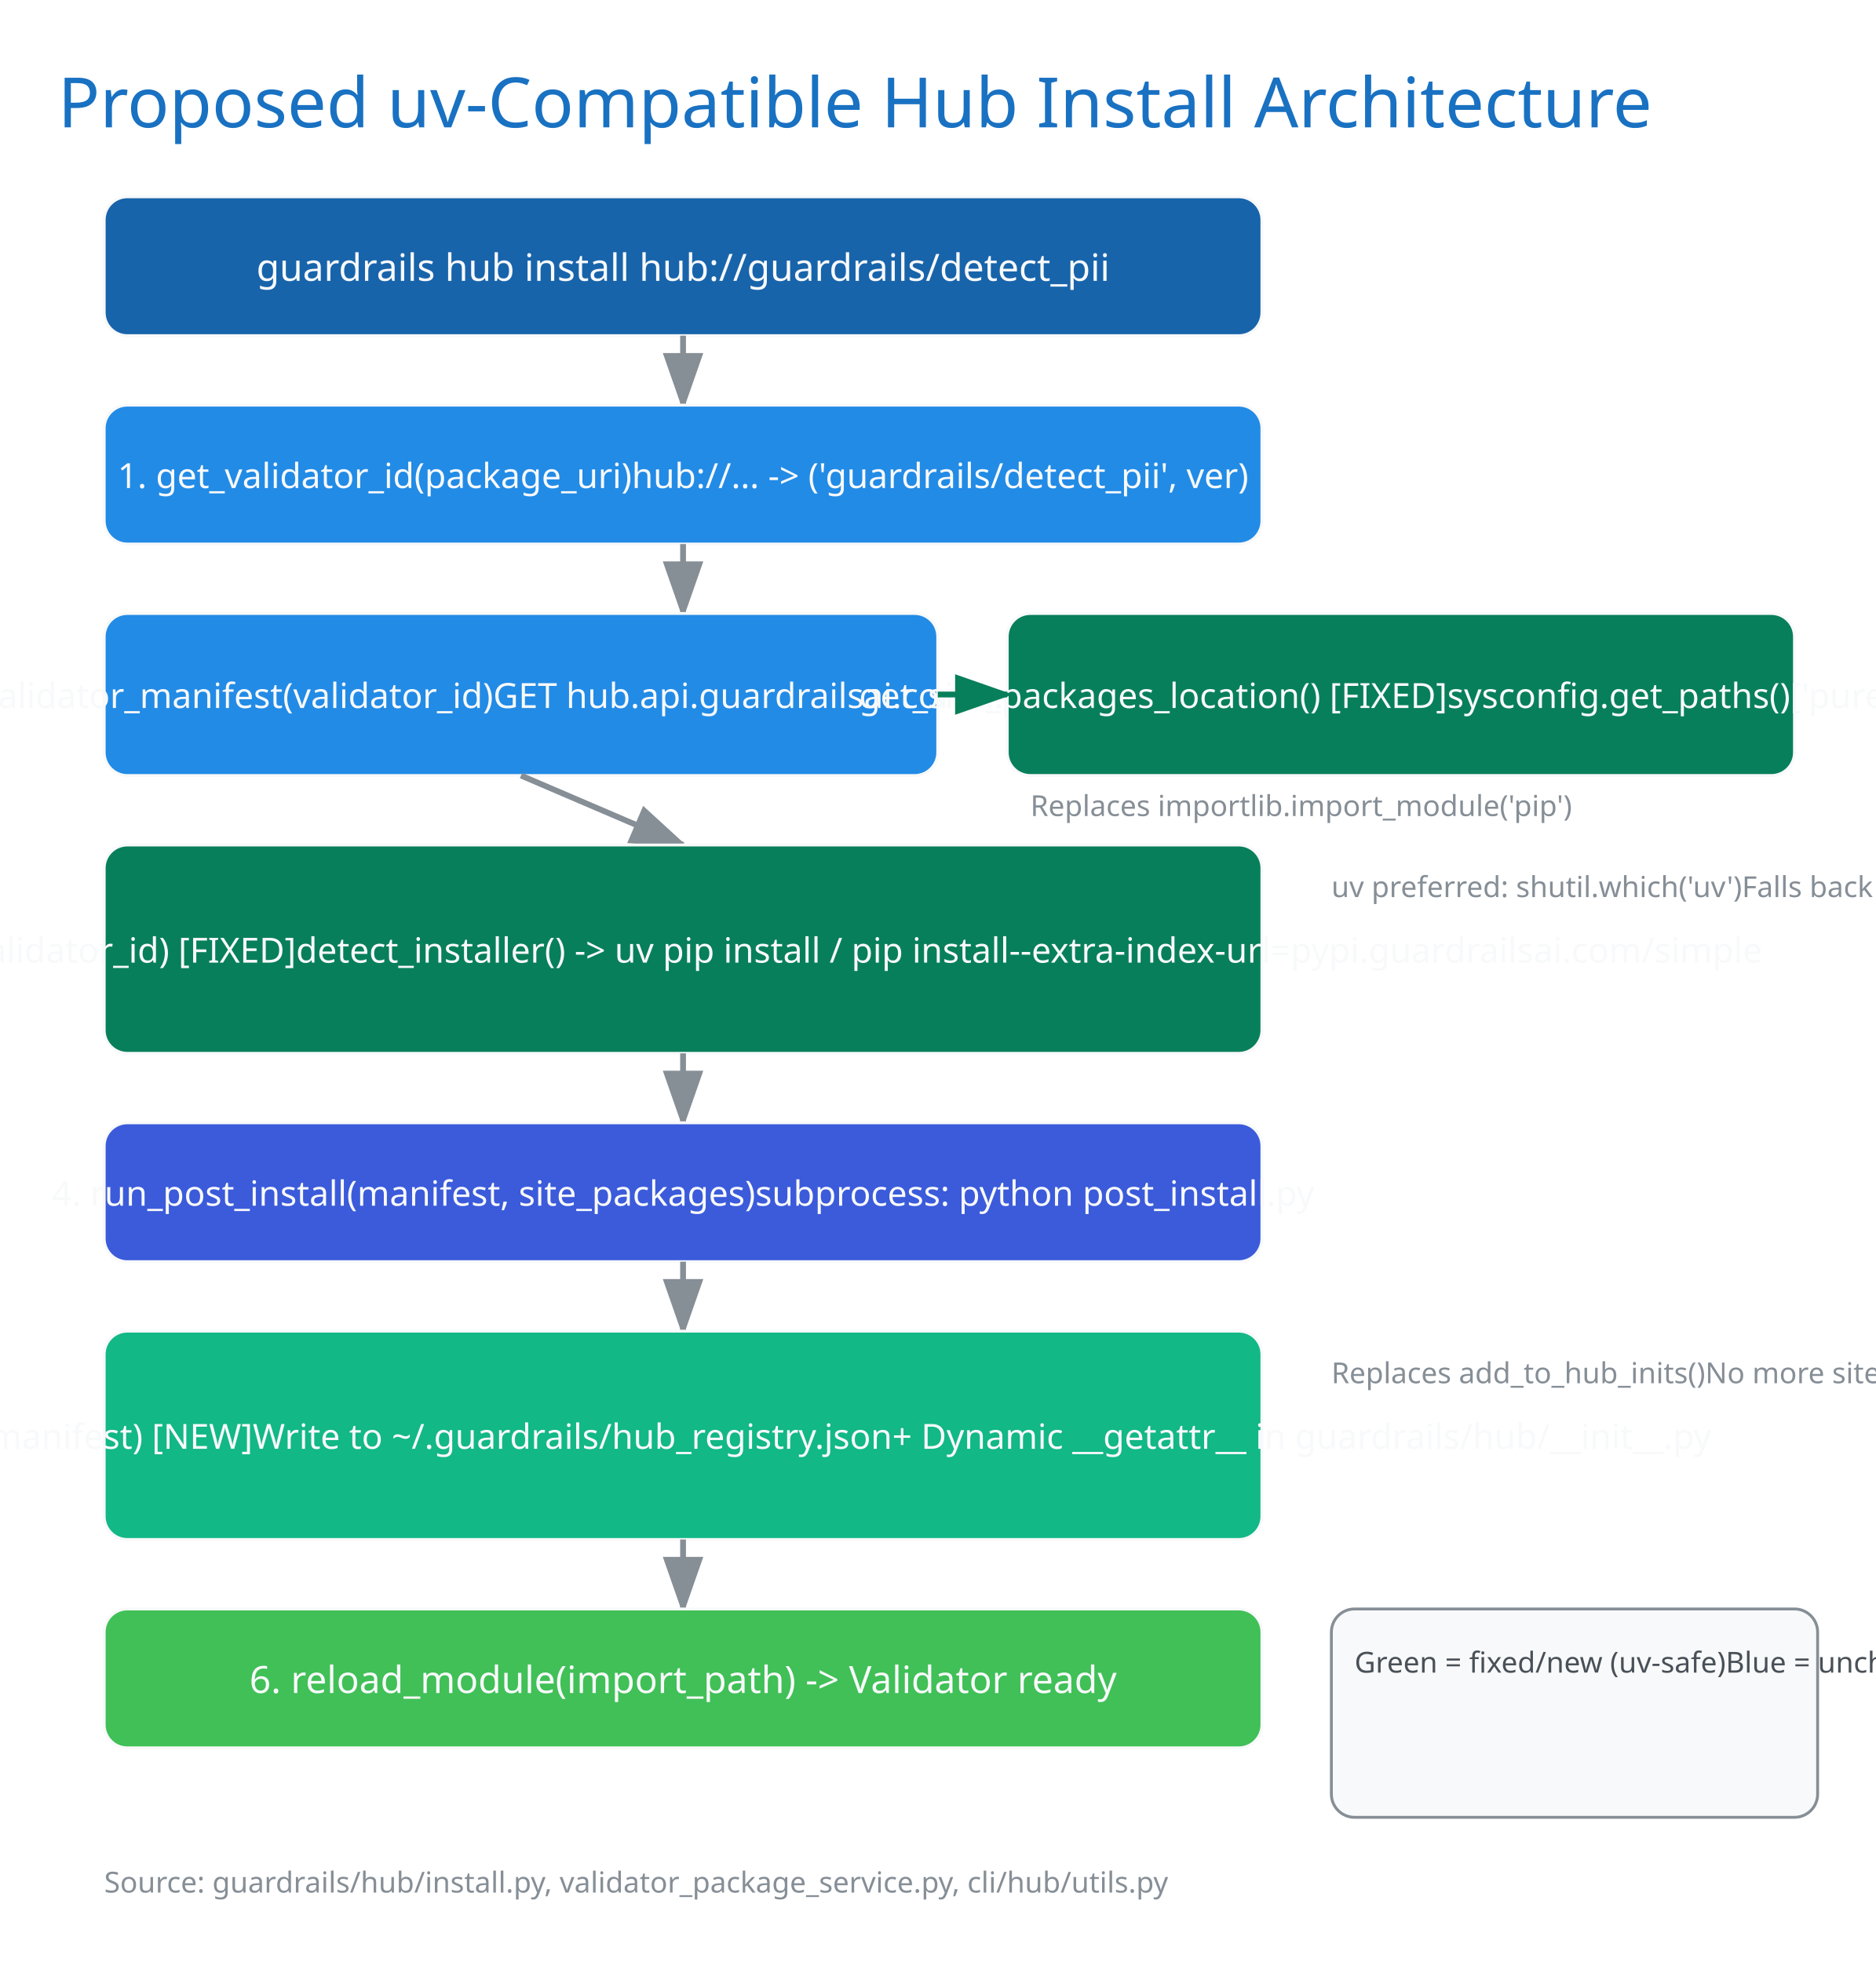
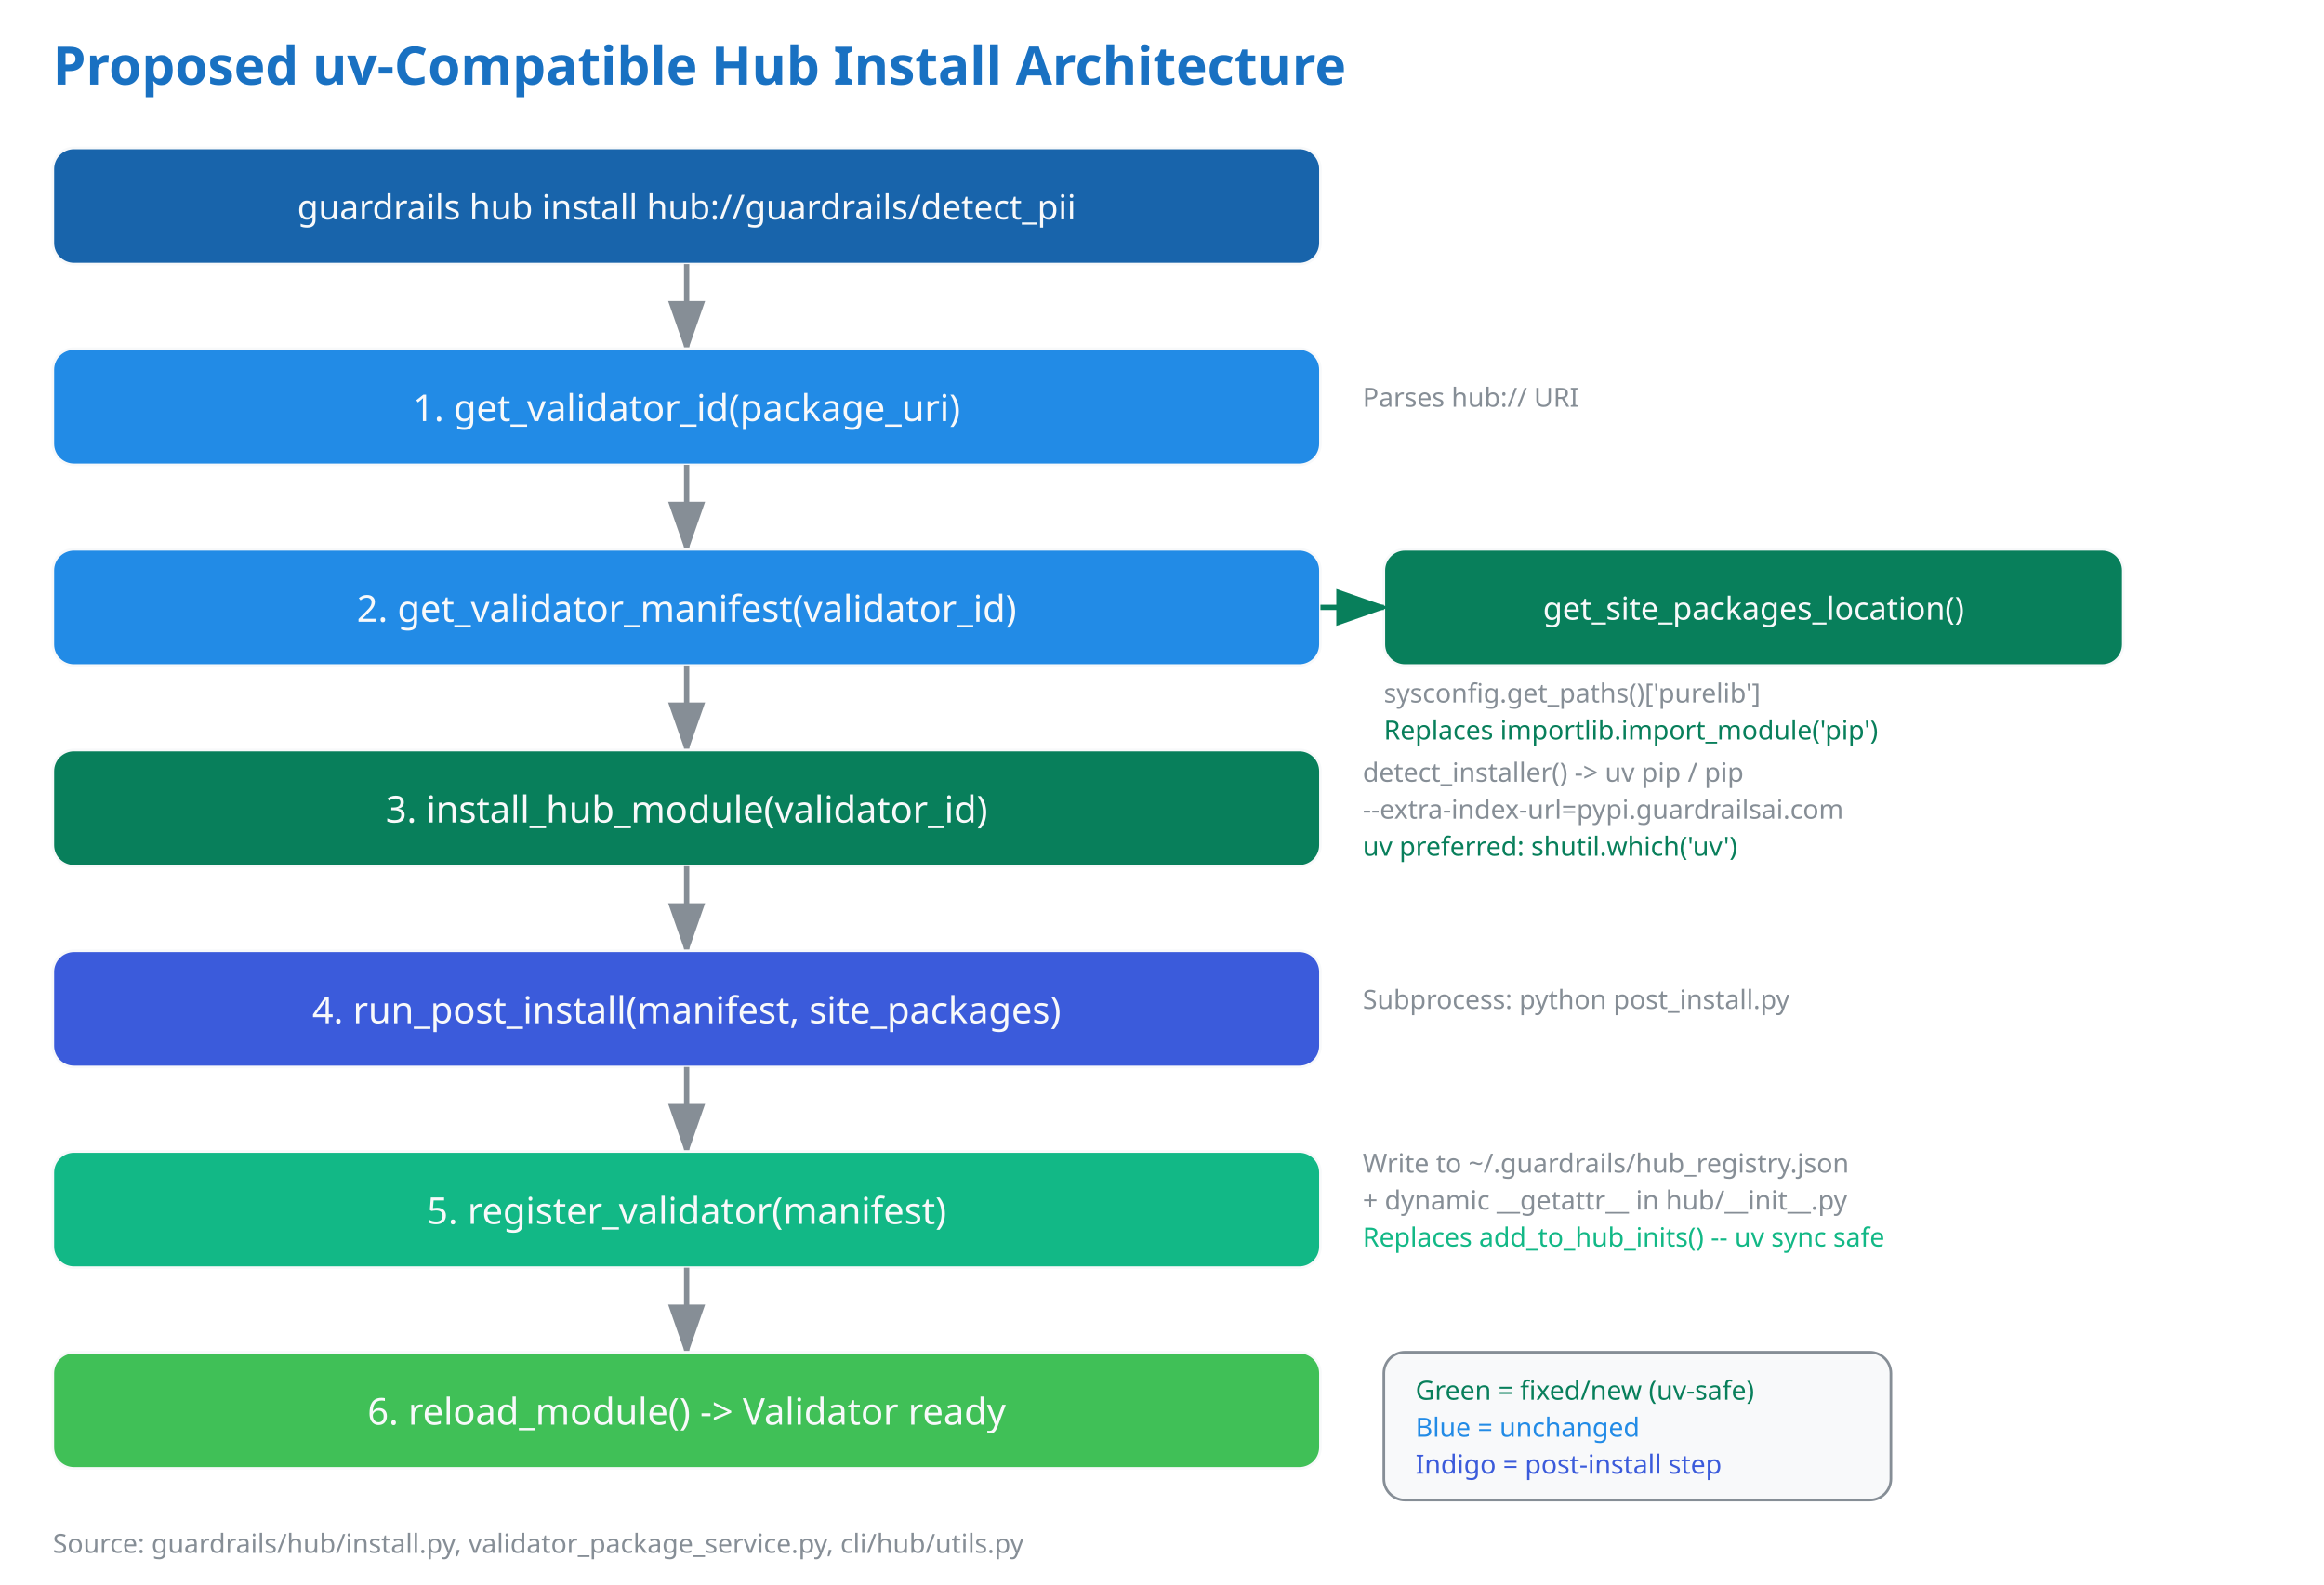
- <svg xmlns="http://www.w3.org/2000/svg" width="648" height="678" viewBox="44 -4 648 678">
+ <svg xmlns="http://www.w3.org/2000/svg" width="880" height="600" viewBox="60 0 880 600">
  <defs>
-     <marker id="arrow-868e96" markerWidth="10" markerHeight="7" refX="9" refY="3.5" orient="auto">
+     <marker id="arrow-gray" markerWidth="10" markerHeight="7" refX="9" refY="3.5" orient="auto">
      <polygon points="0 0, 10 3.5, 0 7" fill="#868e96" />
    </marker>
-     <marker id="arrow-087f5b" markerWidth="10" markerHeight="7" refX="9" refY="3.5" orient="auto">
+     <marker id="arrow-green" markerWidth="10" markerHeight="7" refX="9" refY="3.5" orient="auto">
      <polygon points="0 0, 10 3.5, 0 7" fill="#087f5b" />
    </marker>
    <style>text { font-family: "Segoe UI", system-ui, -apple-system, sans-serif; }</style>
  </defs>
-   <text x="64" y="40" font-size="24" fill="#1971c2">Proposed uv-Compatible Hub Install Architecture</text>
-   <rect x="80" y="64" width="400" height="48" rx="8" stroke="#f8f9fa" fill="#1864ab" stroke-width="1" />
-   <text x="280" y="88" font-size="13" fill="#f8f9fa" text-anchor="middle" dominant-baseline="central">guardrails hub install hub://guardrails/detect_pii</text>
-   <path d="M 280 112 L 280 136" stroke="#868e96" fill="none" stroke-width="2" marker-end="url(#arrow-868e96)" />
-   <rect x="80" y="136" width="400" height="48" rx="8" stroke="#f8f9fa" fill="#228be6" stroke-width="1" />
-   <text x="280" y="160" font-size="12" fill="#f8f9fa" text-anchor="middle" dominant-baseline="central">1. get_validator_id(package_uri)
- hub://... -&gt; ('guardrails/detect_pii', ver)</text>
-   <path d="M 280 184 L 280 208" stroke="#868e96" fill="none" stroke-width="2" marker-end="url(#arrow-868e96)" />
-   <rect x="80" y="208" width="288" height="56" rx="8" stroke="#f8f9fa" fill="#228be6" stroke-width="1" />
-   <text x="224" y="236" font-size="12" fill="#f8f9fa" text-anchor="middle" dominant-baseline="central">2. get_validator_manifest(validator_id)
- GET hub.api.guardrailsai.com/.../manifest</text>
-   <rect x="392" y="208" width="272" height="56" rx="8" stroke="#f8f9fa" fill="#087f5b" stroke-width="1" />
-   <text x="528" y="236" font-size="12" fill="#f8f9fa" text-anchor="middle" dominant-baseline="central">get_site_packages_location() [FIXED]
- sysconfig.get_paths()['purelib']</text>
-   <path d="M 368 236 L 392 236" stroke="#087f5b" fill="none" stroke-width="2" marker-end="url(#arrow-087f5b)" />
-   <text x="400" y="278" font-size="10" fill="#868e96">Replaces importlib.import_module('pip')</text>
-   <path d="M 224 264 L 280 288" stroke="#868e96" fill="none" stroke-width="2" marker-end="url(#arrow-868e96)" />
-   <rect x="80" y="288" width="400" height="72" rx="8" stroke="#f8f9fa" fill="#087f5b" stroke-width="1" />
-   <text x="280" y="324" font-size="12" fill="#f8f9fa" text-anchor="middle" dominant-baseline="central">3. install_hub_module(validator_id) [FIXED]
- detect_installer() -&gt; uv pip install / pip install
- --extra-index-url=pypi.guardrailsai.com/simple</text>
-   <text x="504" y="306" font-size="10" fill="#868e96">uv preferred: shutil.which('uv')
- Falls back to pip if unavailable</text>
-   <path d="M 280 360 L 280 384" stroke="#868e96" fill="none" stroke-width="2" marker-end="url(#arrow-868e96)" />
-   <rect x="80" y="384" width="400" height="48" rx="8" stroke="#f8f9fa" fill="#3b5bdb" stroke-width="1" />
-   <text x="280" y="408" font-size="12" fill="#f8f9fa" text-anchor="middle" dominant-baseline="central">4. run_post_install(manifest, site_packages)
- subprocess: python post_install.py</text>
-   <path d="M 280 432 L 280 456" stroke="#868e96" fill="none" stroke-width="2" marker-end="url(#arrow-868e96)" />
-   <rect x="80" y="456" width="400" height="72" rx="8" stroke="#f8f9fa" fill="#12b886" stroke-width="1" />
-   <text x="280" y="492" font-size="12" fill="#f8f9fa" text-anchor="middle" dominant-baseline="central">5. register_validator(manifest) [NEW]
- Write to ~/.guardrails/hub_registry.json
- + Dynamic __getattr__ in guardrails/hub/__init__.py</text>
-   <text x="504" y="474" font-size="10" fill="#868e96">Replaces add_to_hub_inits()
- No more site-packages mutation
- uv sync safe</text>
-   <path d="M 280 528 L 280 552" stroke="#868e96" fill="none" stroke-width="2" marker-end="url(#arrow-868e96)" />
-   <rect x="80" y="552" width="400" height="48" rx="8" stroke="#f8f9fa" fill="#40c057" stroke-width="1" />
-   <text x="280" y="576" font-size="13" fill="#f8f9fa" text-anchor="middle" dominant-baseline="central">6. reload_module(import_path) -&gt; Validator ready</text>
-   <rect x="504" y="552" width="168" height="72" rx="8" stroke="#868e96" fill="#f8f9fa" stroke-width="1" />
-   <text x="512" y="574" font-size="10" fill="#495057">Green = fixed/new (uv-safe)
- Blue = unchanged
- Indigo = unchanged (post-install)</text>
-   <text x="80" y="650" font-size="10" fill="#868e96">Source: guardrails/hub/install.py, validator_package_service.py, cli/hub/utils.py</text>
+   <text x="80" y="32" font-size="20" fill="#1971c2" font-weight="600">Proposed uv-Compatible Hub Install Architecture</text>
+   <rect x="80" y="56" width="480" height="44" rx="8" fill="#1864ab" stroke="#f8f9fa" stroke-width="1" />
+   <text x="320" y="78" font-size="13" fill="#f8f9fa" text-anchor="middle" dominant-baseline="central">guardrails hub install hub://guardrails/detect_pii</text>
+   <path d="M 320 100 L 320 132" stroke="#868e96" fill="none" stroke-width="2" marker-end="url(#arrow-gray)" />
+   <rect x="80" y="132" width="480" height="44" rx="8" fill="#228be6" stroke="#f8f9fa" stroke-width="1" />
+   <text x="320" y="154" font-size="14" fill="#f8f9fa" text-anchor="middle" dominant-baseline="central">1. get_validator_id(package_uri)</text>
+   <text x="576" y="154" font-size="10" fill="#868e96">Parses hub:// URI</text>
+   <path d="M 320 176 L 320 208" stroke="#868e96" fill="none" stroke-width="2" marker-end="url(#arrow-gray)" />
+   <rect x="80" y="208" width="480" height="44" rx="8" fill="#228be6" stroke="#f8f9fa" stroke-width="1" />
+   <text x="320" y="230" font-size="14" fill="#f8f9fa" text-anchor="middle" dominant-baseline="central">2. get_validator_manifest(validator_id)</text>
+   <rect x="584" y="208" width="280" height="44" rx="8" fill="#087f5b" stroke="#f8f9fa" stroke-width="1" />
+   <text x="724" y="230" font-size="12" fill="#f8f9fa" text-anchor="middle" dominant-baseline="central">get_site_packages_location()</text>
+   <path d="M 560 230 L 584 230" stroke="#087f5b" fill="none" stroke-width="2" marker-end="url(#arrow-green)" />
+   <text x="584" y="266" font-size="10" fill="#868e96">sysconfig.get_paths()['purelib']</text>
+   <text x="584" y="280" font-size="10" fill="#087f5b">Replaces importlib.import_module('pip')</text>
+   <path d="M 320 252 L 320 284" stroke="#868e96" fill="none" stroke-width="2" marker-end="url(#arrow-gray)" />
+   <rect x="80" y="284" width="480" height="44" rx="8" fill="#087f5b" stroke="#f8f9fa" stroke-width="1" />
+   <text x="320" y="306" font-size="14" fill="#f8f9fa" text-anchor="middle" dominant-baseline="central">3. install_hub_module(validator_id)</text>
+   <text x="576" y="296" font-size="10" fill="#868e96">detect_installer() -&gt; uv pip / pip</text>
+   <text x="576" y="310" font-size="10" fill="#868e96">--extra-index-url=pypi.guardrailsai.com</text>
+   <text x="576" y="324" font-size="10" fill="#087f5b">uv preferred: shutil.which('uv')</text>
+   <path d="M 320 328 L 320 360" stroke="#868e96" fill="none" stroke-width="2" marker-end="url(#arrow-gray)" />
+   <rect x="80" y="360" width="480" height="44" rx="8" fill="#3b5bdb" stroke="#f8f9fa" stroke-width="1" />
+   <text x="320" y="382" font-size="14" fill="#f8f9fa" text-anchor="middle" dominant-baseline="central">4. run_post_install(manifest, site_packages)</text>
+   <text x="576" y="382" font-size="10" fill="#868e96">Subprocess: python post_install.py</text>
+   <path d="M 320 404 L 320 436" stroke="#868e96" fill="none" stroke-width="2" marker-end="url(#arrow-gray)" />
+   <rect x="80" y="436" width="480" height="44" rx="8" fill="#12b886" stroke="#f8f9fa" stroke-width="1" />
+   <text x="320" y="458" font-size="14" fill="#f8f9fa" text-anchor="middle" dominant-baseline="central">5. register_validator(manifest)</text>
+   <text x="576" y="444" font-size="10" fill="#868e96">Write to ~/.guardrails/hub_registry.json</text>
+   <text x="576" y="458" font-size="10" fill="#868e96">+ dynamic __getattr__ in hub/__init__.py</text>
+   <text x="576" y="472" font-size="10" fill="#12b886">Replaces add_to_hub_inits() -- uv sync safe</text>
+   <path d="M 320 480 L 320 512" stroke="#868e96" fill="none" stroke-width="2" marker-end="url(#arrow-gray)" />
+   <rect x="80" y="512" width="480" height="44" rx="8" fill="#40c057" stroke="#f8f9fa" stroke-width="1" />
+   <text x="320" y="534" font-size="14" fill="#f8f9fa" text-anchor="middle" dominant-baseline="central">6. reload_module() -&gt; Validator ready</text>
+   <rect x="584" y="512" width="192" height="56" rx="8" fill="#f8f9fa" stroke="#868e96" stroke-width="1" />
+   <text x="596" y="530" font-size="10" fill="#087f5b">Green = fixed/new (uv-safe)</text>
+   <text x="596" y="544" font-size="10" fill="#228be6">Blue = unchanged</text>
+   <text x="596" y="558" font-size="10" fill="#3b5bdb">Indigo = post-install step</text>
+   <text x="80" y="588" font-size="10" fill="#868e96">Source: guardrails/hub/install.py, validator_package_service.py, cli/hub/utils.py</text>
</svg>
